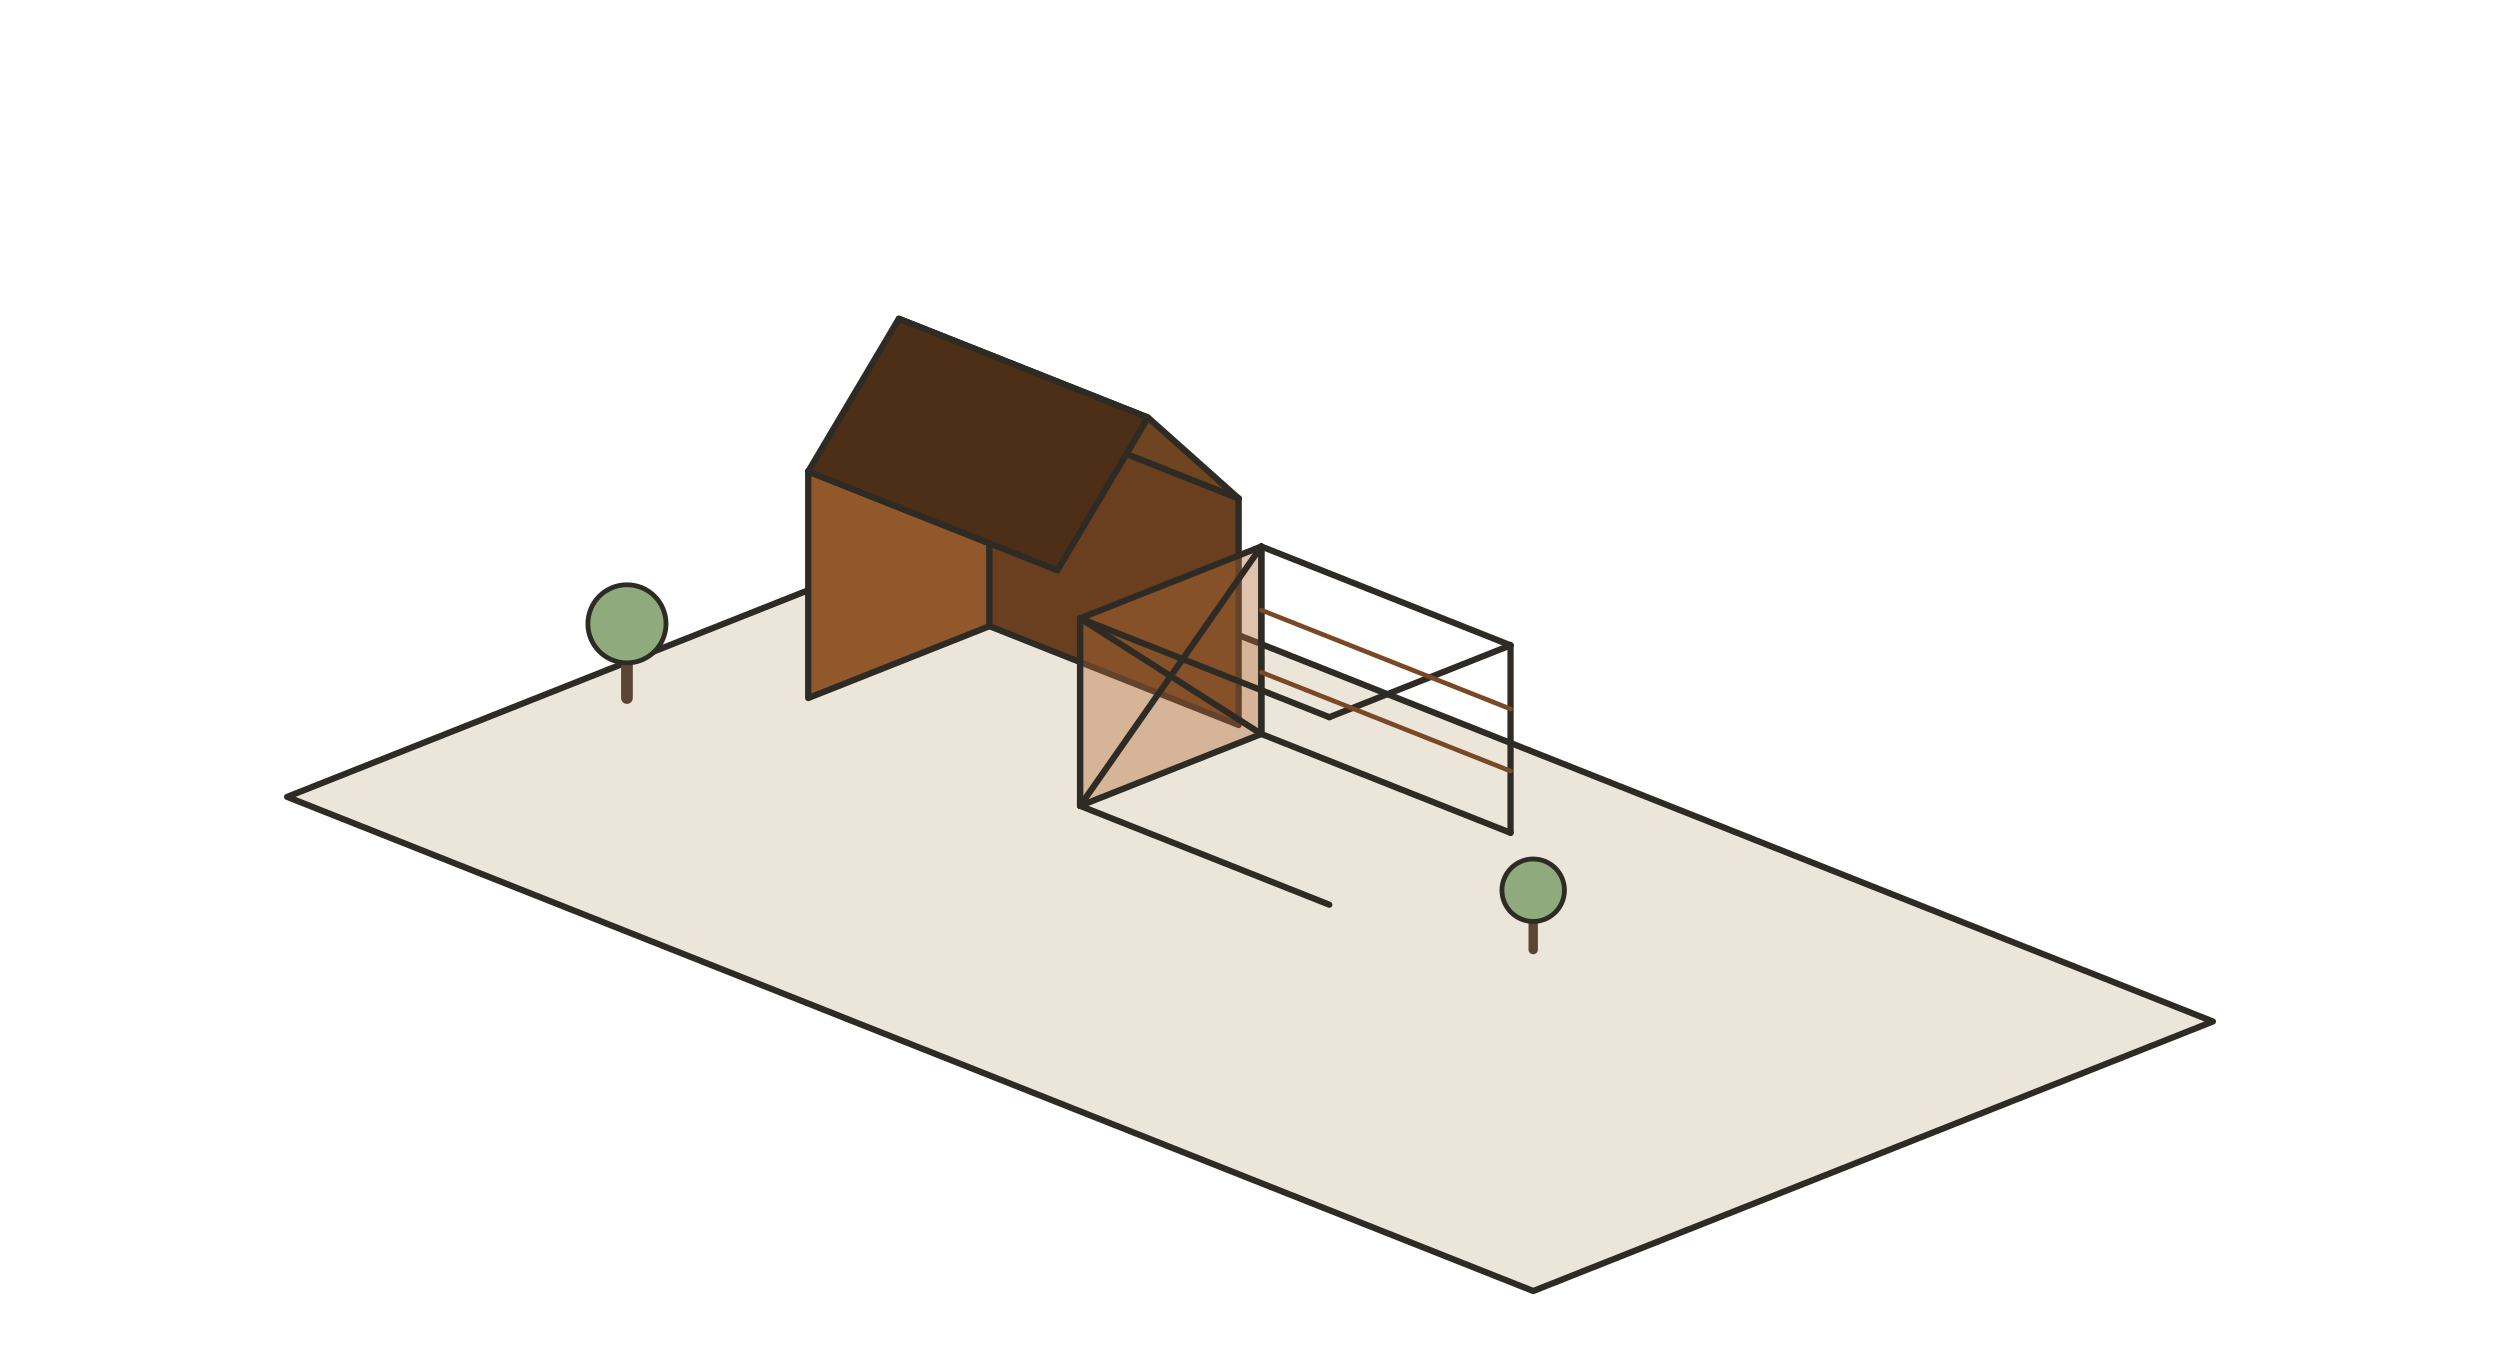
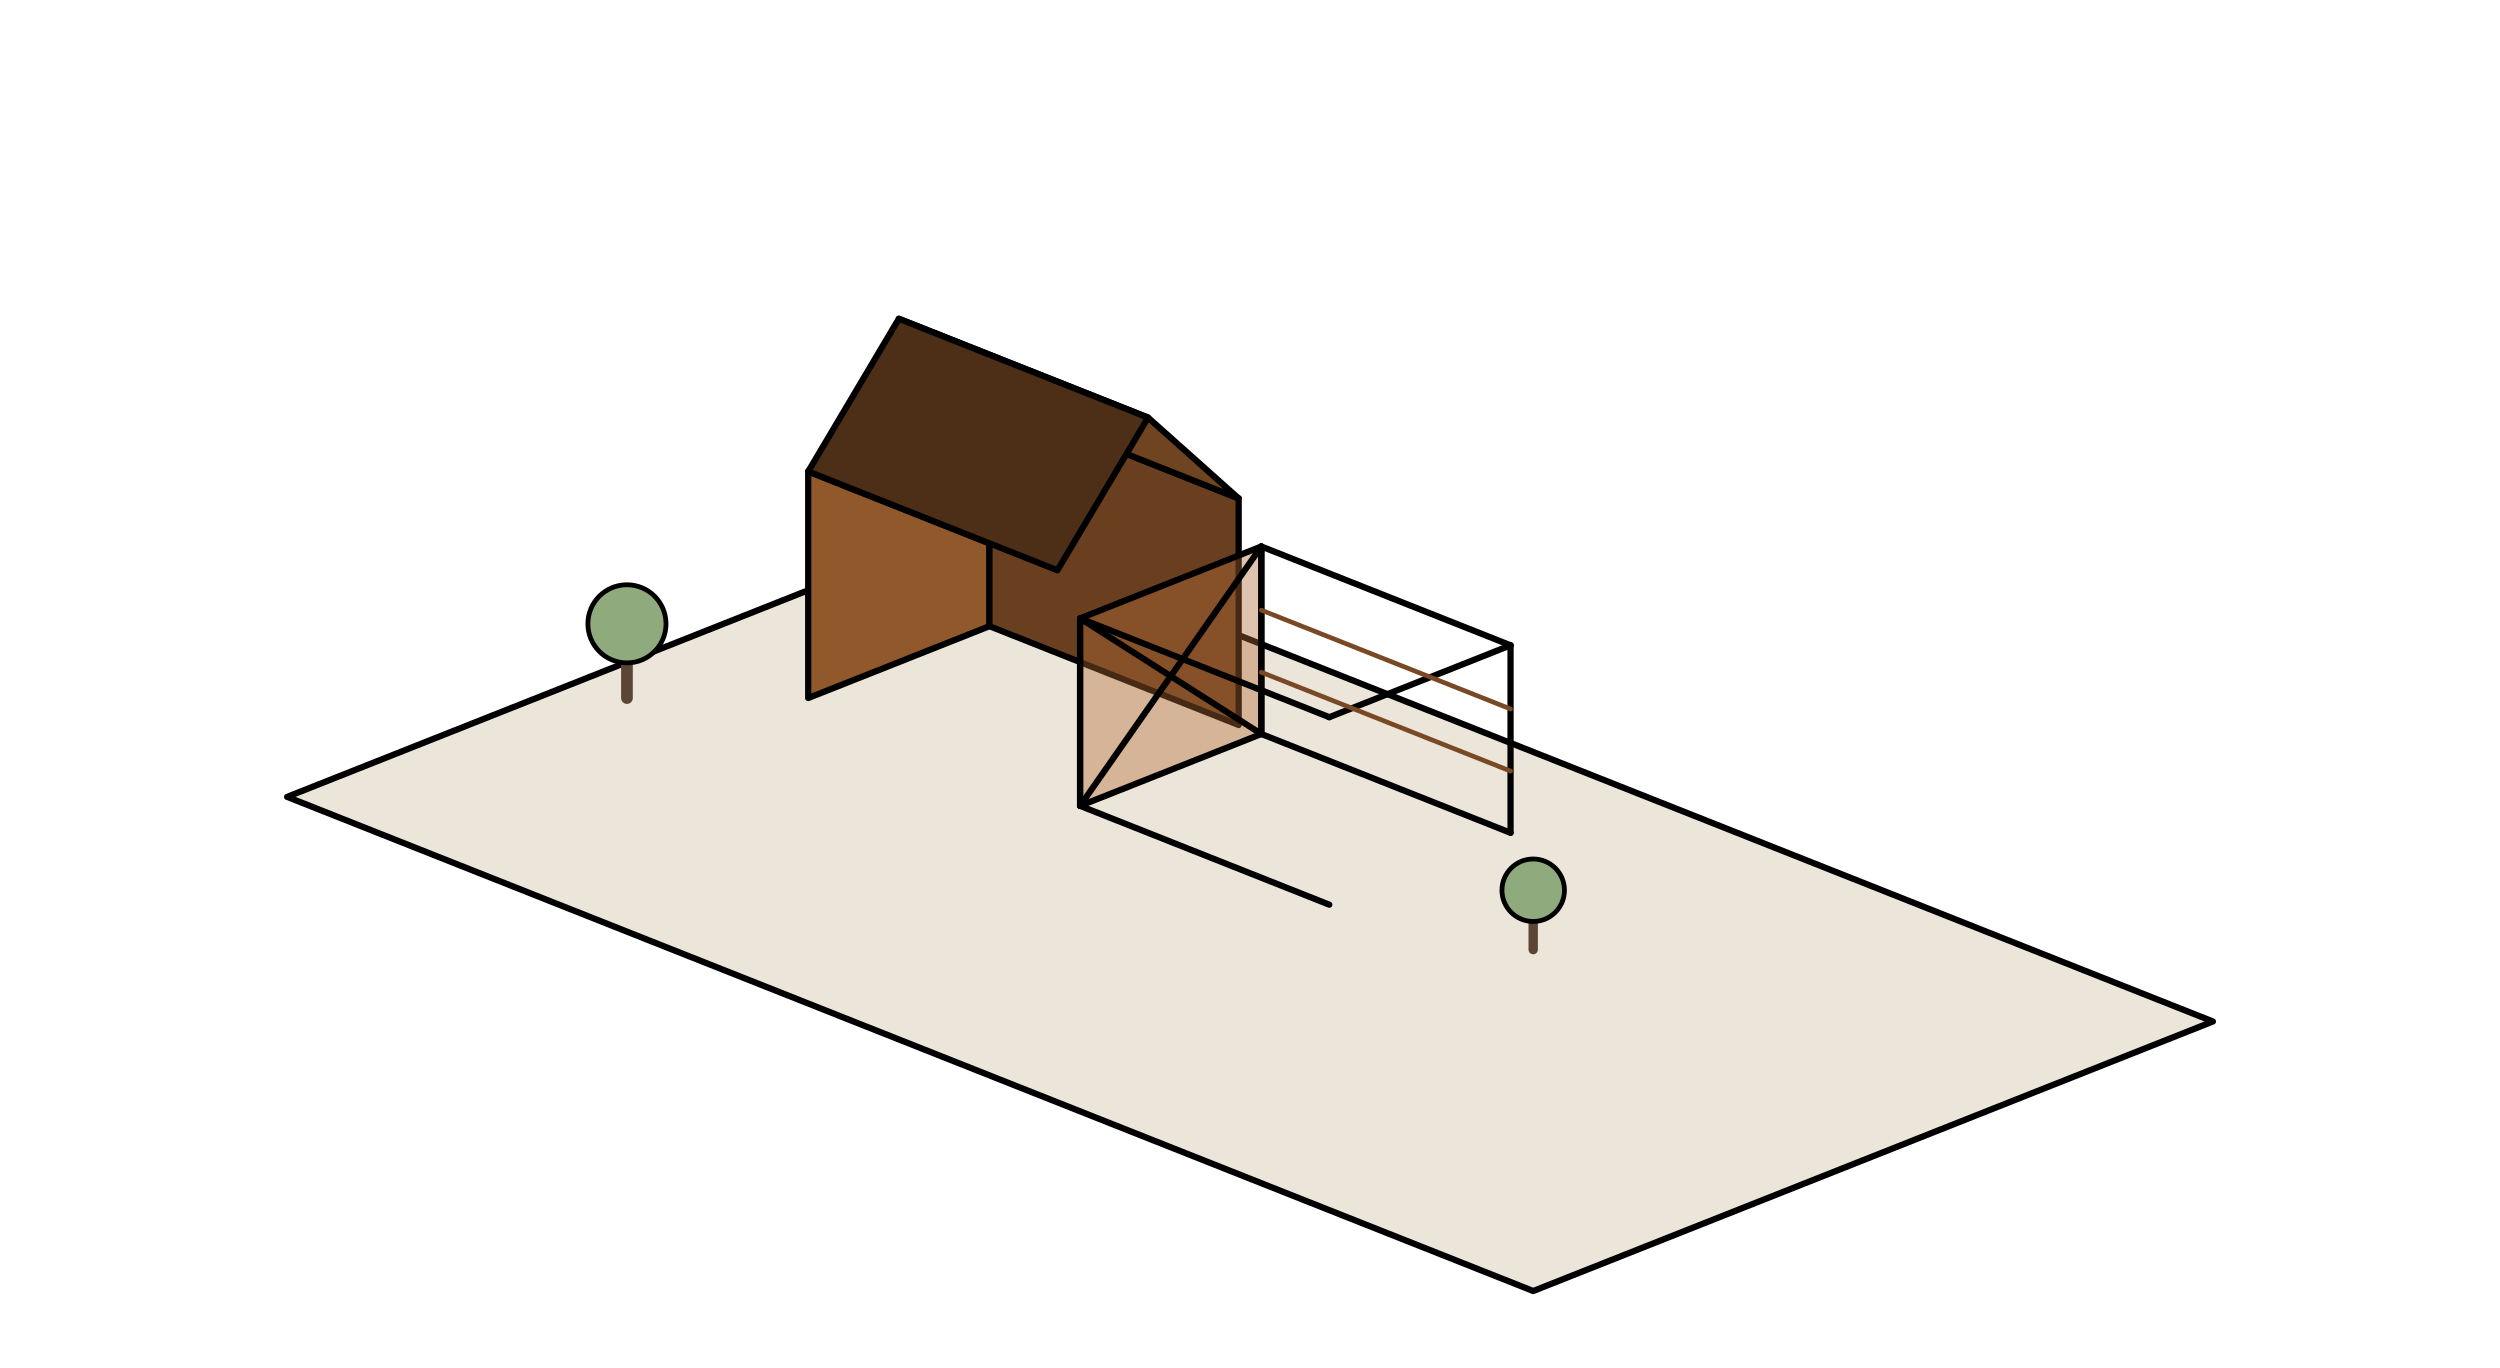
<svg xmlns="http://www.w3.org/2000/svg" width="640" height="350" viewBox="0 0 640 350" role="img" aria-labelledby="modell-zukunft-title">
-   <polygon points="247.5,135.0 566.5,261.5 392.5,330.5 73.5,204.0" fill="#ece6da" stroke="#2e2a24" stroke-width="1.6" stroke-linejoin="round" />
-   <polygon points="253.3,102.3 206.9,120.7 206.9,178.7 253.3,160.3" fill="#91582c" stroke="#2e2a24" stroke-width="1.6" stroke-linejoin="round" />
-   <polygon points="253.3,102.3 317.1,127.6 270.7,146.0 206.9,120.7" fill="#d98442" stroke="#2e2a24" stroke-width="1.6" stroke-linejoin="round" />
-   <polygon points="253.3,102.3 317.1,127.6 317.1,185.6 253.3,160.3" fill="#693f20" stroke="#2e2a24" stroke-width="1.6" stroke-linejoin="round" />
-   <polygon points="253.3,102.3 317.1,127.6 293.9,106.9 230.1,81.6" fill="#6e4421" stroke="#2e2a24" stroke-width="1.6" stroke-linejoin="round" />
-   <polygon points="206.9,120.7 270.7,146.0 293.9,106.9 230.1,81.6" fill="#4d2f17" stroke="#2e2a24" stroke-width="1.6" stroke-linejoin="round" />
-   <polygon points="322.9,139.9 276.5,158.3 276.5,206.3 322.9,187.9" fill="#b16b36" stroke="#2e2a24" stroke-width="1.6" stroke-linejoin="round" fill-opacity="0.4" />
-   <line x1="322.9" y1="187.9" x2="322.9" y2="139.9" stroke="#2e2a24" stroke-width="1.6" stroke-linecap="round" />
-   <line x1="386.7" y1="213.2" x2="386.7" y2="165.2" stroke="#2e2a24" stroke-width="1.6" stroke-linecap="round" />
-   <line x1="276.5" y1="206.3" x2="276.5" y2="158.3" stroke="#2e2a24" stroke-width="1.6" stroke-linecap="round" />
-   <line x1="322.9" y1="139.9" x2="386.7" y2="165.2" stroke="#2e2a24" stroke-width="1.6" stroke-linecap="round" />
-   <line x1="276.5" y1="158.3" x2="340.3" y2="183.6" stroke="#2e2a24" stroke-width="1.6" stroke-linecap="round" />
-   <line x1="386.7" y1="165.2" x2="340.3" y2="183.6" stroke="#2e2a24" stroke-width="1.6" stroke-linecap="round" />
-   <line x1="322.9" y1="187.9" x2="386.7" y2="213.2" stroke="#2e2a24" stroke-width="1.6" stroke-linecap="round" />
-   <line x1="276.5" y1="206.3" x2="340.3" y2="231.6" stroke="#2e2a24" stroke-width="1.6" stroke-linecap="round" />
-   <line x1="322.9" y1="187.9" x2="276.5" y2="158.3" stroke="#2e2a24" stroke-width="1.6" stroke-linecap="round" />
-   <line x1="276.5" y1="206.3" x2="322.9" y2="139.9" stroke="#2e2a24" stroke-width="1.6" stroke-linecap="round" />
+   <polygon points="247.5,135.0 566.5,261.5 392.5,330.5 73.5,204.0" fill="#ece6da" stroke="currentColor" stroke-width="1.6" stroke-linejoin="round" />
+   <polygon points="253.3,102.3 206.9,120.7 206.9,178.7 253.3,160.3" fill="#91582c" stroke="currentColor" stroke-width="1.6" stroke-linejoin="round" />
+   <polygon points="253.3,102.3 317.1,127.6 270.7,146.0 206.9,120.7" fill="#d98442" stroke="currentColor" stroke-width="1.6" stroke-linejoin="round" />
+   <polygon points="253.3,102.3 317.1,127.6 317.1,185.6 253.3,160.3" fill="#693f20" stroke="currentColor" stroke-width="1.6" stroke-linejoin="round" />
+   <polygon points="253.3,102.3 317.1,127.6 293.9,106.9 230.1,81.6" fill="#6e4421" stroke="currentColor" stroke-width="1.6" stroke-linejoin="round" />
+   <polygon points="206.9,120.7 270.7,146.0 293.9,106.9 230.1,81.6" fill="#4d2f17" stroke="currentColor" stroke-width="1.6" stroke-linejoin="round" />
+   <polygon points="322.9,139.9 276.5,158.3 276.5,206.3 322.9,187.9" fill="#b16b36" stroke="currentColor" stroke-width="1.6" stroke-linejoin="round" fill-opacity="0.4" />
+   <line x1="322.9" y1="187.9" x2="322.9" y2="139.9" stroke="currentColor" stroke-width="1.6" stroke-linecap="round" />
+   <line x1="386.7" y1="213.2" x2="386.7" y2="165.2" stroke="currentColor" stroke-width="1.6" stroke-linecap="round" />
+   <line x1="276.5" y1="206.3" x2="276.5" y2="158.3" stroke="currentColor" stroke-width="1.6" stroke-linecap="round" />
+   <line x1="322.9" y1="139.9" x2="386.7" y2="165.2" stroke="currentColor" stroke-width="1.6" stroke-linecap="round" />
+   <line x1="276.5" y1="158.3" x2="340.3" y2="183.6" stroke="currentColor" stroke-width="1.6" stroke-linecap="round" />
+   <line x1="386.7" y1="165.2" x2="340.3" y2="183.6" stroke="currentColor" stroke-width="1.6" stroke-linecap="round" />
+   <line x1="322.9" y1="187.9" x2="386.7" y2="213.2" stroke="currentColor" stroke-width="1.6" stroke-linecap="round" />
+   <line x1="276.5" y1="206.3" x2="340.3" y2="231.6" stroke="currentColor" stroke-width="1.6" stroke-linecap="round" />
+   <line x1="322.9" y1="187.9" x2="276.5" y2="158.3" stroke="currentColor" stroke-width="1.6" stroke-linecap="round" />
+   <line x1="276.5" y1="206.3" x2="322.9" y2="139.9" stroke="currentColor" stroke-width="1.6" stroke-linecap="round" />
  <line x1="322.9" y1="172.1" x2="386.7" y2="197.4" stroke="#794925" stroke-width="1.2" stroke-linecap="round" />
  <line x1="322.9" y1="156.2" x2="386.7" y2="181.5" stroke="#794925" stroke-width="1.2" stroke-linecap="round" />
  <line x1="160.5" y1="178.7" x2="160.5" y2="168.7" stroke="#5b4636" stroke-width="3" stroke-linecap="round" />
-   <circle cx="160.5" cy="159.7" r="10" fill="#8faa7c" stroke="#2e2a24" stroke-width="1.23" />
+   <circle cx="160.5" cy="159.7" r="10" fill="#8faa7c" stroke="currentColor" stroke-width="1.23" />
  <line x1="392.5" y1="243.1" x2="392.5" y2="235.1" stroke="#5b4636" stroke-width="2.4" stroke-linecap="round" />
-   <circle cx="392.5" cy="227.9" r="8" fill="#8faa7c" stroke="#2e2a24" stroke-width="1.23" />
+   <circle cx="392.5" cy="227.9" r="8" fill="#8faa7c" stroke="currentColor" stroke-width="1.23" />
</svg>
